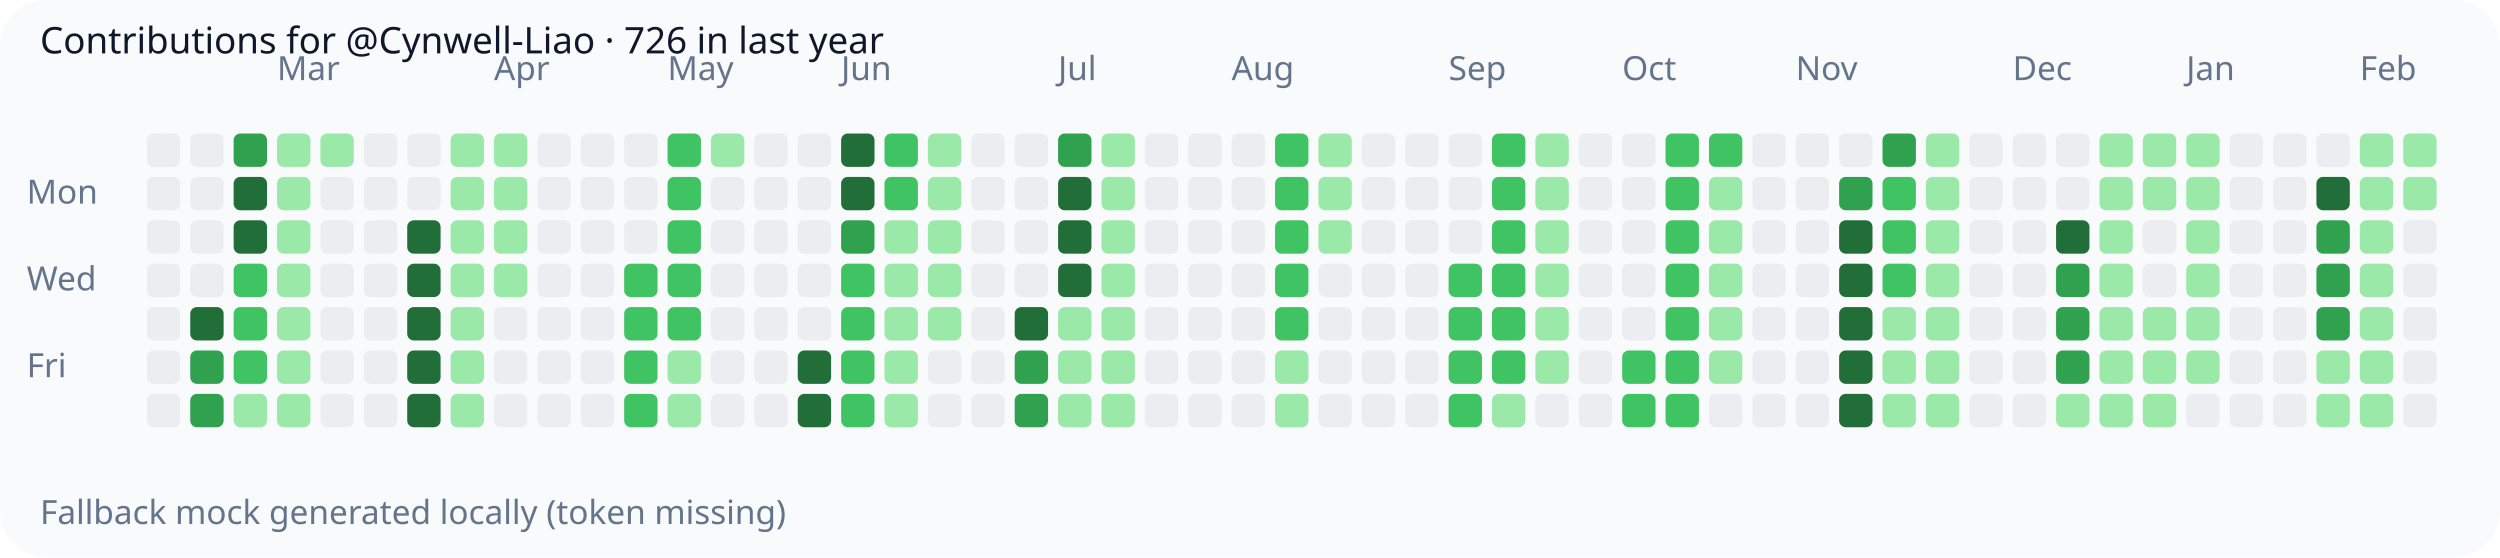
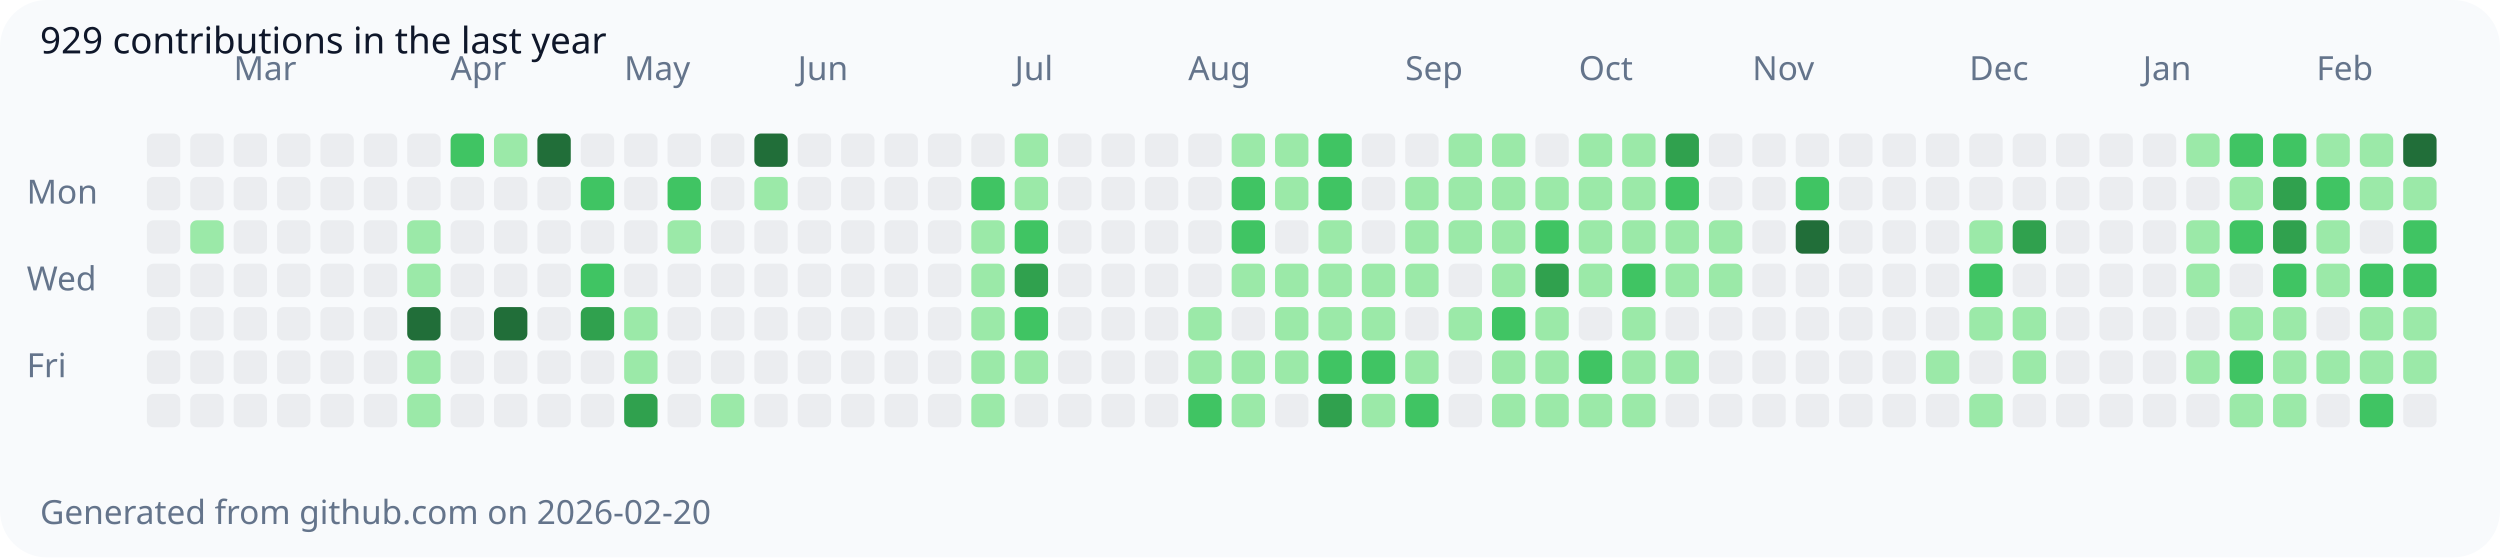
<svg xmlns="http://www.w3.org/2000/svg" viewBox="0 0 749 167" role="img" aria-label="GitHub contributions for Cynwell-Liao">
  <rect width="749" height="167" rx="14" fill="#f8fafc" />
-   <text x="12" y="16" fill="#0f172a" font-size="11" font-family="JetBrains Mono Variable, ui-monospace">Contributions for @Cynwell-Liao · 726 in last year</text>
-   <text x="12" y="157" fill="#64748b" font-size="10" font-family="JetBrains Mono Variable, ui-monospace">Fallback mock generated locally (token missing)</text>
+   <text x="12" y="16" fill="#0f172a" font-size="11" font-family="JetBrains Mono Variable, ui-monospace">929 contributions in the last year</text>
+   <text x="12" y="157" fill="#64748b" font-size="10" font-family="JetBrains Mono Variable, ui-monospace">Generated from github.com on 2026-02-20</text>
  <g fill="#64748b" font-size="10" font-family="JetBrains Mono Variable, ui-monospace">
-     <text x="83" y="24">Mar</text>
-     <text x="148" y="24">Apr</text>
-     <text x="200" y="24">May</text>
-     <text x="252" y="24">Jun</text>
-     <text x="317" y="24">Jul</text>
-     <text x="369" y="24">Aug</text>
-     <text x="434" y="24">Sep</text>
-     <text x="486" y="24">Oct</text>
-     <text x="538" y="24">Nov</text>
-     <text x="603" y="24">Dec</text>
-     <text x="655" y="24">Jan</text>
-     <text x="707" y="24">Feb</text>
+     <text x="70" y="24">Mar</text>
+     <text x="135" y="24">Apr</text>
+     <text x="187" y="24">May</text>
+     <text x="239" y="24">Jun</text>
+     <text x="304" y="24">Jul</text>
+     <text x="356" y="24">Aug</text>
+     <text x="421" y="24">Sep</text>
+     <text x="473" y="24">Oct</text>
+     <text x="525" y="24">Nov</text>
+     <text x="590" y="24">Dec</text>
+     <text x="642" y="24">Jan</text>
+     <text x="694" y="24">Feb</text>
    <text x="8" y="61">Mon</text>
    <text x="8" y="87">Wed</text>
    <text x="8" y="113">Fri</text>
  </g>
  <g>
    <rect x="44" y="40" width="10" height="10" rx="2" fill="#ebedf0" />
    <rect x="44" y="53" width="10" height="10" rx="2" fill="#ebedf0" />
    <rect x="44" y="66" width="10" height="10" rx="2" fill="#ebedf0" />
    <rect x="44" y="79" width="10" height="10" rx="2" fill="#ebedf0" />
    <rect x="44" y="92" width="10" height="10" rx="2" fill="#ebedf0" />
    <rect x="44" y="105" width="10" height="10" rx="2" fill="#ebedf0" />
    <rect x="44" y="118" width="10" height="10" rx="2" fill="#ebedf0" />
    <rect x="57" y="40" width="10" height="10" rx="2" fill="#ebedf0" />
    <rect x="57" y="53" width="10" height="10" rx="2" fill="#ebedf0" />
-     <rect x="57" y="66" width="10" height="10" rx="2" fill="#ebedf0" />
+     <rect x="57" y="66" width="10" height="10" rx="2" fill="#9be9a8" />
    <rect x="57" y="79" width="10" height="10" rx="2" fill="#ebedf0" />
-     <rect x="57" y="92" width="10" height="10" rx="2" fill="#216e39" />
-     <rect x="57" y="105" width="10" height="10" rx="2" fill="#30a14e" />
-     <rect x="57" y="118" width="10" height="10" rx="2" fill="#30a14e" />
-     <rect x="70" y="40" width="10" height="10" rx="2" fill="#30a14e" />
-     <rect x="70" y="53" width="10" height="10" rx="2" fill="#216e39" />
-     <rect x="70" y="66" width="10" height="10" rx="2" fill="#216e39" />
-     <rect x="70" y="79" width="10" height="10" rx="2" fill="#40c463" />
-     <rect x="70" y="92" width="10" height="10" rx="2" fill="#40c463" />
-     <rect x="70" y="105" width="10" height="10" rx="2" fill="#40c463" />
-     <rect x="70" y="118" width="10" height="10" rx="2" fill="#9be9a8" />
-     <rect x="83" y="40" width="10" height="10" rx="2" fill="#9be9a8" />
-     <rect x="83" y="53" width="10" height="10" rx="2" fill="#9be9a8" />
-     <rect x="83" y="66" width="10" height="10" rx="2" fill="#9be9a8" />
-     <rect x="83" y="79" width="10" height="10" rx="2" fill="#9be9a8" />
-     <rect x="83" y="92" width="10" height="10" rx="2" fill="#9be9a8" />
-     <rect x="83" y="105" width="10" height="10" rx="2" fill="#9be9a8" />
-     <rect x="83" y="118" width="10" height="10" rx="2" fill="#9be9a8" />
-     <rect x="96" y="40" width="10" height="10" rx="2" fill="#9be9a8" />
+     <rect x="57" y="92" width="10" height="10" rx="2" fill="#ebedf0" />
+     <rect x="57" y="105" width="10" height="10" rx="2" fill="#ebedf0" />
+     <rect x="57" y="118" width="10" height="10" rx="2" fill="#ebedf0" />
+     <rect x="70" y="40" width="10" height="10" rx="2" fill="#ebedf0" />
+     <rect x="70" y="53" width="10" height="10" rx="2" fill="#ebedf0" />
+     <rect x="70" y="66" width="10" height="10" rx="2" fill="#ebedf0" />
+     <rect x="70" y="79" width="10" height="10" rx="2" fill="#ebedf0" />
+     <rect x="70" y="92" width="10" height="10" rx="2" fill="#ebedf0" />
+     <rect x="70" y="105" width="10" height="10" rx="2" fill="#ebedf0" />
+     <rect x="70" y="118" width="10" height="10" rx="2" fill="#ebedf0" />
+     <rect x="83" y="40" width="10" height="10" rx="2" fill="#ebedf0" />
+     <rect x="83" y="53" width="10" height="10" rx="2" fill="#ebedf0" />
+     <rect x="83" y="66" width="10" height="10" rx="2" fill="#ebedf0" />
+     <rect x="83" y="79" width="10" height="10" rx="2" fill="#ebedf0" />
+     <rect x="83" y="92" width="10" height="10" rx="2" fill="#ebedf0" />
+     <rect x="83" y="105" width="10" height="10" rx="2" fill="#ebedf0" />
+     <rect x="83" y="118" width="10" height="10" rx="2" fill="#ebedf0" />
+     <rect x="96" y="40" width="10" height="10" rx="2" fill="#ebedf0" />
    <rect x="96" y="53" width="10" height="10" rx="2" fill="#ebedf0" />
    <rect x="96" y="66" width="10" height="10" rx="2" fill="#ebedf0" />
    <rect x="96" y="79" width="10" height="10" rx="2" fill="#ebedf0" />
    <rect x="96" y="92" width="10" height="10" rx="2" fill="#ebedf0" />
    <rect x="96" y="105" width="10" height="10" rx="2" fill="#ebedf0" />
    <rect x="96" y="118" width="10" height="10" rx="2" fill="#ebedf0" />
    <rect x="109" y="40" width="10" height="10" rx="2" fill="#ebedf0" />
    <rect x="109" y="53" width="10" height="10" rx="2" fill="#ebedf0" />
    <rect x="109" y="66" width="10" height="10" rx="2" fill="#ebedf0" />
    <rect x="109" y="79" width="10" height="10" rx="2" fill="#ebedf0" />
    <rect x="109" y="92" width="10" height="10" rx="2" fill="#ebedf0" />
    <rect x="109" y="105" width="10" height="10" rx="2" fill="#ebedf0" />
    <rect x="109" y="118" width="10" height="10" rx="2" fill="#ebedf0" />
    <rect x="122" y="40" width="10" height="10" rx="2" fill="#ebedf0" />
    <rect x="122" y="53" width="10" height="10" rx="2" fill="#ebedf0" />
-     <rect x="122" y="66" width="10" height="10" rx="2" fill="#216e39" />
-     <rect x="122" y="79" width="10" height="10" rx="2" fill="#216e39" />
+     <rect x="122" y="66" width="10" height="10" rx="2" fill="#9be9a8" />
+     <rect x="122" y="79" width="10" height="10" rx="2" fill="#9be9a8" />
    <rect x="122" y="92" width="10" height="10" rx="2" fill="#216e39" />
-     <rect x="122" y="105" width="10" height="10" rx="2" fill="#216e39" />
-     <rect x="122" y="118" width="10" height="10" rx="2" fill="#216e39" />
-     <rect x="135" y="40" width="10" height="10" rx="2" fill="#9be9a8" />
-     <rect x="135" y="53" width="10" height="10" rx="2" fill="#9be9a8" />
-     <rect x="135" y="66" width="10" height="10" rx="2" fill="#9be9a8" />
-     <rect x="135" y="79" width="10" height="10" rx="2" fill="#9be9a8" />
-     <rect x="135" y="92" width="10" height="10" rx="2" fill="#9be9a8" />
-     <rect x="135" y="105" width="10" height="10" rx="2" fill="#9be9a8" />
-     <rect x="135" y="118" width="10" height="10" rx="2" fill="#9be9a8" />
+     <rect x="122" y="105" width="10" height="10" rx="2" fill="#9be9a8" />
+     <rect x="122" y="118" width="10" height="10" rx="2" fill="#9be9a8" />
+     <rect x="135" y="40" width="10" height="10" rx="2" fill="#40c463" />
+     <rect x="135" y="53" width="10" height="10" rx="2" fill="#ebedf0" />
+     <rect x="135" y="66" width="10" height="10" rx="2" fill="#ebedf0" />
+     <rect x="135" y="79" width="10" height="10" rx="2" fill="#ebedf0" />
+     <rect x="135" y="92" width="10" height="10" rx="2" fill="#ebedf0" />
+     <rect x="135" y="105" width="10" height="10" rx="2" fill="#ebedf0" />
+     <rect x="135" y="118" width="10" height="10" rx="2" fill="#ebedf0" />
    <rect x="148" y="40" width="10" height="10" rx="2" fill="#9be9a8" />
-     <rect x="148" y="53" width="10" height="10" rx="2" fill="#9be9a8" />
-     <rect x="148" y="66" width="10" height="10" rx="2" fill="#9be9a8" />
-     <rect x="148" y="79" width="10" height="10" rx="2" fill="#9be9a8" />
-     <rect x="148" y="92" width="10" height="10" rx="2" fill="#ebedf0" />
+     <rect x="148" y="53" width="10" height="10" rx="2" fill="#ebedf0" />
+     <rect x="148" y="66" width="10" height="10" rx="2" fill="#ebedf0" />
+     <rect x="148" y="79" width="10" height="10" rx="2" fill="#ebedf0" />
+     <rect x="148" y="92" width="10" height="10" rx="2" fill="#216e39" />
    <rect x="148" y="105" width="10" height="10" rx="2" fill="#ebedf0" />
    <rect x="148" y="118" width="10" height="10" rx="2" fill="#ebedf0" />
-     <rect x="161" y="40" width="10" height="10" rx="2" fill="#ebedf0" />
+     <rect x="161" y="40" width="10" height="10" rx="2" fill="#216e39" />
    <rect x="161" y="53" width="10" height="10" rx="2" fill="#ebedf0" />
    <rect x="161" y="66" width="10" height="10" rx="2" fill="#ebedf0" />
    <rect x="161" y="79" width="10" height="10" rx="2" fill="#ebedf0" />
    <rect x="161" y="92" width="10" height="10" rx="2" fill="#ebedf0" />
    <rect x="161" y="105" width="10" height="10" rx="2" fill="#ebedf0" />
    <rect x="161" y="118" width="10" height="10" rx="2" fill="#ebedf0" />
    <rect x="174" y="40" width="10" height="10" rx="2" fill="#ebedf0" />
-     <rect x="174" y="53" width="10" height="10" rx="2" fill="#ebedf0" />
+     <rect x="174" y="53" width="10" height="10" rx="2" fill="#40c463" />
    <rect x="174" y="66" width="10" height="10" rx="2" fill="#ebedf0" />
-     <rect x="174" y="79" width="10" height="10" rx="2" fill="#ebedf0" />
-     <rect x="174" y="92" width="10" height="10" rx="2" fill="#ebedf0" />
+     <rect x="174" y="79" width="10" height="10" rx="2" fill="#40c463" />
+     <rect x="174" y="92" width="10" height="10" rx="2" fill="#30a14e" />
    <rect x="174" y="105" width="10" height="10" rx="2" fill="#ebedf0" />
    <rect x="174" y="118" width="10" height="10" rx="2" fill="#ebedf0" />
    <rect x="187" y="40" width="10" height="10" rx="2" fill="#ebedf0" />
    <rect x="187" y="53" width="10" height="10" rx="2" fill="#ebedf0" />
    <rect x="187" y="66" width="10" height="10" rx="2" fill="#ebedf0" />
-     <rect x="187" y="79" width="10" height="10" rx="2" fill="#40c463" />
-     <rect x="187" y="92" width="10" height="10" rx="2" fill="#40c463" />
-     <rect x="187" y="105" width="10" height="10" rx="2" fill="#40c463" />
-     <rect x="187" y="118" width="10" height="10" rx="2" fill="#40c463" />
-     <rect x="200" y="40" width="10" height="10" rx="2" fill="#40c463" />
+     <rect x="187" y="79" width="10" height="10" rx="2" fill="#ebedf0" />
+     <rect x="187" y="92" width="10" height="10" rx="2" fill="#9be9a8" />
+     <rect x="187" y="105" width="10" height="10" rx="2" fill="#9be9a8" />
+     <rect x="187" y="118" width="10" height="10" rx="2" fill="#30a14e" />
+     <rect x="200" y="40" width="10" height="10" rx="2" fill="#ebedf0" />
    <rect x="200" y="53" width="10" height="10" rx="2" fill="#40c463" />
-     <rect x="200" y="66" width="10" height="10" rx="2" fill="#40c463" />
-     <rect x="200" y="79" width="10" height="10" rx="2" fill="#40c463" />
-     <rect x="200" y="92" width="10" height="10" rx="2" fill="#40c463" />
-     <rect x="200" y="105" width="10" height="10" rx="2" fill="#9be9a8" />
-     <rect x="200" y="118" width="10" height="10" rx="2" fill="#9be9a8" />
-     <rect x="213" y="40" width="10" height="10" rx="2" fill="#9be9a8" />
+     <rect x="200" y="66" width="10" height="10" rx="2" fill="#9be9a8" />
+     <rect x="200" y="79" width="10" height="10" rx="2" fill="#ebedf0" />
+     <rect x="200" y="92" width="10" height="10" rx="2" fill="#ebedf0" />
+     <rect x="200" y="105" width="10" height="10" rx="2" fill="#ebedf0" />
+     <rect x="200" y="118" width="10" height="10" rx="2" fill="#ebedf0" />
+     <rect x="213" y="40" width="10" height="10" rx="2" fill="#ebedf0" />
    <rect x="213" y="53" width="10" height="10" rx="2" fill="#ebedf0" />
    <rect x="213" y="66" width="10" height="10" rx="2" fill="#ebedf0" />
    <rect x="213" y="79" width="10" height="10" rx="2" fill="#ebedf0" />
    <rect x="213" y="92" width="10" height="10" rx="2" fill="#ebedf0" />
    <rect x="213" y="105" width="10" height="10" rx="2" fill="#ebedf0" />
-     <rect x="213" y="118" width="10" height="10" rx="2" fill="#ebedf0" />
-     <rect x="226" y="40" width="10" height="10" rx="2" fill="#ebedf0" />
-     <rect x="226" y="53" width="10" height="10" rx="2" fill="#ebedf0" />
+     <rect x="213" y="118" width="10" height="10" rx="2" fill="#9be9a8" />
+     <rect x="226" y="40" width="10" height="10" rx="2" fill="#216e39" />
+     <rect x="226" y="53" width="10" height="10" rx="2" fill="#9be9a8" />
    <rect x="226" y="66" width="10" height="10" rx="2" fill="#ebedf0" />
    <rect x="226" y="79" width="10" height="10" rx="2" fill="#ebedf0" />
    <rect x="226" y="92" width="10" height="10" rx="2" fill="#ebedf0" />
    <rect x="226" y="105" width="10" height="10" rx="2" fill="#ebedf0" />
    <rect x="226" y="118" width="10" height="10" rx="2" fill="#ebedf0" />
    <rect x="239" y="40" width="10" height="10" rx="2" fill="#ebedf0" />
    <rect x="239" y="53" width="10" height="10" rx="2" fill="#ebedf0" />
    <rect x="239" y="66" width="10" height="10" rx="2" fill="#ebedf0" />
    <rect x="239" y="79" width="10" height="10" rx="2" fill="#ebedf0" />
    <rect x="239" y="92" width="10" height="10" rx="2" fill="#ebedf0" />
-     <rect x="239" y="105" width="10" height="10" rx="2" fill="#216e39" />
-     <rect x="239" y="118" width="10" height="10" rx="2" fill="#216e39" />
-     <rect x="252" y="40" width="10" height="10" rx="2" fill="#216e39" />
-     <rect x="252" y="53" width="10" height="10" rx="2" fill="#216e39" />
-     <rect x="252" y="66" width="10" height="10" rx="2" fill="#30a14e" />
-     <rect x="252" y="79" width="10" height="10" rx="2" fill="#40c463" />
-     <rect x="252" y="92" width="10" height="10" rx="2" fill="#40c463" />
-     <rect x="252" y="105" width="10" height="10" rx="2" fill="#40c463" />
-     <rect x="252" y="118" width="10" height="10" rx="2" fill="#40c463" />
-     <rect x="265" y="40" width="10" height="10" rx="2" fill="#40c463" />
-     <rect x="265" y="53" width="10" height="10" rx="2" fill="#40c463" />
-     <rect x="265" y="66" width="10" height="10" rx="2" fill="#9be9a8" />
-     <rect x="265" y="79" width="10" height="10" rx="2" fill="#9be9a8" />
-     <rect x="265" y="92" width="10" height="10" rx="2" fill="#9be9a8" />
-     <rect x="265" y="105" width="10" height="10" rx="2" fill="#9be9a8" />
-     <rect x="265" y="118" width="10" height="10" rx="2" fill="#9be9a8" />
-     <rect x="278" y="40" width="10" height="10" rx="2" fill="#9be9a8" />
-     <rect x="278" y="53" width="10" height="10" rx="2" fill="#9be9a8" />
-     <rect x="278" y="66" width="10" height="10" rx="2" fill="#9be9a8" />
-     <rect x="278" y="79" width="10" height="10" rx="2" fill="#9be9a8" />
-     <rect x="278" y="92" width="10" height="10" rx="2" fill="#9be9a8" />
+     <rect x="239" y="105" width="10" height="10" rx="2" fill="#ebedf0" />
+     <rect x="239" y="118" width="10" height="10" rx="2" fill="#ebedf0" />
+     <rect x="252" y="40" width="10" height="10" rx="2" fill="#ebedf0" />
+     <rect x="252" y="53" width="10" height="10" rx="2" fill="#ebedf0" />
+     <rect x="252" y="66" width="10" height="10" rx="2" fill="#ebedf0" />
+     <rect x="252" y="79" width="10" height="10" rx="2" fill="#ebedf0" />
+     <rect x="252" y="92" width="10" height="10" rx="2" fill="#ebedf0" />
+     <rect x="252" y="105" width="10" height="10" rx="2" fill="#ebedf0" />
+     <rect x="252" y="118" width="10" height="10" rx="2" fill="#ebedf0" />
+     <rect x="265" y="40" width="10" height="10" rx="2" fill="#ebedf0" />
+     <rect x="265" y="53" width="10" height="10" rx="2" fill="#ebedf0" />
+     <rect x="265" y="66" width="10" height="10" rx="2" fill="#ebedf0" />
+     <rect x="265" y="79" width="10" height="10" rx="2" fill="#ebedf0" />
+     <rect x="265" y="92" width="10" height="10" rx="2" fill="#ebedf0" />
+     <rect x="265" y="105" width="10" height="10" rx="2" fill="#ebedf0" />
+     <rect x="265" y="118" width="10" height="10" rx="2" fill="#ebedf0" />
+     <rect x="278" y="40" width="10" height="10" rx="2" fill="#ebedf0" />
+     <rect x="278" y="53" width="10" height="10" rx="2" fill="#ebedf0" />
+     <rect x="278" y="66" width="10" height="10" rx="2" fill="#ebedf0" />
+     <rect x="278" y="79" width="10" height="10" rx="2" fill="#ebedf0" />
+     <rect x="278" y="92" width="10" height="10" rx="2" fill="#ebedf0" />
    <rect x="278" y="105" width="10" height="10" rx="2" fill="#ebedf0" />
    <rect x="278" y="118" width="10" height="10" rx="2" fill="#ebedf0" />
    <rect x="291" y="40" width="10" height="10" rx="2" fill="#ebedf0" />
-     <rect x="291" y="53" width="10" height="10" rx="2" fill="#ebedf0" />
-     <rect x="291" y="66" width="10" height="10" rx="2" fill="#ebedf0" />
-     <rect x="291" y="79" width="10" height="10" rx="2" fill="#ebedf0" />
-     <rect x="291" y="92" width="10" height="10" rx="2" fill="#ebedf0" />
-     <rect x="291" y="105" width="10" height="10" rx="2" fill="#ebedf0" />
-     <rect x="291" y="118" width="10" height="10" rx="2" fill="#ebedf0" />
-     <rect x="304" y="40" width="10" height="10" rx="2" fill="#ebedf0" />
-     <rect x="304" y="53" width="10" height="10" rx="2" fill="#ebedf0" />
-     <rect x="304" y="66" width="10" height="10" rx="2" fill="#ebedf0" />
-     <rect x="304" y="79" width="10" height="10" rx="2" fill="#ebedf0" />
-     <rect x="304" y="92" width="10" height="10" rx="2" fill="#216e39" />
-     <rect x="304" y="105" width="10" height="10" rx="2" fill="#30a14e" />
-     <rect x="304" y="118" width="10" height="10" rx="2" fill="#30a14e" />
-     <rect x="317" y="40" width="10" height="10" rx="2" fill="#30a14e" />
-     <rect x="317" y="53" width="10" height="10" rx="2" fill="#216e39" />
-     <rect x="317" y="66" width="10" height="10" rx="2" fill="#216e39" />
-     <rect x="317" y="79" width="10" height="10" rx="2" fill="#216e39" />
-     <rect x="317" y="92" width="10" height="10" rx="2" fill="#9be9a8" />
-     <rect x="317" y="105" width="10" height="10" rx="2" fill="#9be9a8" />
-     <rect x="317" y="118" width="10" height="10" rx="2" fill="#9be9a8" />
-     <rect x="330" y="40" width="10" height="10" rx="2" fill="#9be9a8" />
-     <rect x="330" y="53" width="10" height="10" rx="2" fill="#9be9a8" />
-     <rect x="330" y="66" width="10" height="10" rx="2" fill="#9be9a8" />
-     <rect x="330" y="79" width="10" height="10" rx="2" fill="#9be9a8" />
-     <rect x="330" y="92" width="10" height="10" rx="2" fill="#9be9a8" />
-     <rect x="330" y="105" width="10" height="10" rx="2" fill="#9be9a8" />
-     <rect x="330" y="118" width="10" height="10" rx="2" fill="#9be9a8" />
+     <rect x="291" y="53" width="10" height="10" rx="2" fill="#40c463" />
+     <rect x="291" y="66" width="10" height="10" rx="2" fill="#9be9a8" />
+     <rect x="291" y="79" width="10" height="10" rx="2" fill="#9be9a8" />
+     <rect x="291" y="92" width="10" height="10" rx="2" fill="#9be9a8" />
+     <rect x="291" y="105" width="10" height="10" rx="2" fill="#9be9a8" />
+     <rect x="291" y="118" width="10" height="10" rx="2" fill="#9be9a8" />
+     <rect x="304" y="40" width="10" height="10" rx="2" fill="#9be9a8" />
+     <rect x="304" y="53" width="10" height="10" rx="2" fill="#9be9a8" />
+     <rect x="304" y="66" width="10" height="10" rx="2" fill="#40c463" />
+     <rect x="304" y="79" width="10" height="10" rx="2" fill="#30a14e" />
+     <rect x="304" y="92" width="10" height="10" rx="2" fill="#40c463" />
+     <rect x="304" y="105" width="10" height="10" rx="2" fill="#9be9a8" />
+     <rect x="304" y="118" width="10" height="10" rx="2" fill="#ebedf0" />
+     <rect x="317" y="40" width="10" height="10" rx="2" fill="#ebedf0" />
+     <rect x="317" y="53" width="10" height="10" rx="2" fill="#ebedf0" />
+     <rect x="317" y="66" width="10" height="10" rx="2" fill="#ebedf0" />
+     <rect x="317" y="79" width="10" height="10" rx="2" fill="#ebedf0" />
+     <rect x="317" y="92" width="10" height="10" rx="2" fill="#ebedf0" />
+     <rect x="317" y="105" width="10" height="10" rx="2" fill="#ebedf0" />
+     <rect x="317" y="118" width="10" height="10" rx="2" fill="#ebedf0" />
+     <rect x="330" y="40" width="10" height="10" rx="2" fill="#ebedf0" />
+     <rect x="330" y="53" width="10" height="10" rx="2" fill="#ebedf0" />
+     <rect x="330" y="66" width="10" height="10" rx="2" fill="#ebedf0" />
+     <rect x="330" y="79" width="10" height="10" rx="2" fill="#ebedf0" />
+     <rect x="330" y="92" width="10" height="10" rx="2" fill="#ebedf0" />
+     <rect x="330" y="105" width="10" height="10" rx="2" fill="#ebedf0" />
+     <rect x="330" y="118" width="10" height="10" rx="2" fill="#ebedf0" />
    <rect x="343" y="40" width="10" height="10" rx="2" fill="#ebedf0" />
    <rect x="343" y="53" width="10" height="10" rx="2" fill="#ebedf0" />
    <rect x="343" y="66" width="10" height="10" rx="2" fill="#ebedf0" />
    <rect x="343" y="79" width="10" height="10" rx="2" fill="#ebedf0" />
    <rect x="343" y="92" width="10" height="10" rx="2" fill="#ebedf0" />
    <rect x="343" y="105" width="10" height="10" rx="2" fill="#ebedf0" />
    <rect x="343" y="118" width="10" height="10" rx="2" fill="#ebedf0" />
    <rect x="356" y="40" width="10" height="10" rx="2" fill="#ebedf0" />
    <rect x="356" y="53" width="10" height="10" rx="2" fill="#ebedf0" />
    <rect x="356" y="66" width="10" height="10" rx="2" fill="#ebedf0" />
    <rect x="356" y="79" width="10" height="10" rx="2" fill="#ebedf0" />
-     <rect x="356" y="92" width="10" height="10" rx="2" fill="#ebedf0" />
-     <rect x="356" y="105" width="10" height="10" rx="2" fill="#ebedf0" />
-     <rect x="356" y="118" width="10" height="10" rx="2" fill="#ebedf0" />
-     <rect x="369" y="40" width="10" height="10" rx="2" fill="#ebedf0" />
-     <rect x="369" y="53" width="10" height="10" rx="2" fill="#ebedf0" />
-     <rect x="369" y="66" width="10" height="10" rx="2" fill="#ebedf0" />
-     <rect x="369" y="79" width="10" height="10" rx="2" fill="#ebedf0" />
+     <rect x="356" y="92" width="10" height="10" rx="2" fill="#9be9a8" />
+     <rect x="356" y="105" width="10" height="10" rx="2" fill="#9be9a8" />
+     <rect x="356" y="118" width="10" height="10" rx="2" fill="#40c463" />
+     <rect x="369" y="40" width="10" height="10" rx="2" fill="#9be9a8" />
+     <rect x="369" y="53" width="10" height="10" rx="2" fill="#40c463" />
+     <rect x="369" y="66" width="10" height="10" rx="2" fill="#40c463" />
+     <rect x="369" y="79" width="10" height="10" rx="2" fill="#9be9a8" />
    <rect x="369" y="92" width="10" height="10" rx="2" fill="#ebedf0" />
-     <rect x="369" y="105" width="10" height="10" rx="2" fill="#ebedf0" />
-     <rect x="369" y="118" width="10" height="10" rx="2" fill="#ebedf0" />
-     <rect x="382" y="40" width="10" height="10" rx="2" fill="#40c463" />
-     <rect x="382" y="53" width="10" height="10" rx="2" fill="#40c463" />
-     <rect x="382" y="66" width="10" height="10" rx="2" fill="#40c463" />
-     <rect x="382" y="79" width="10" height="10" rx="2" fill="#40c463" />
-     <rect x="382" y="92" width="10" height="10" rx="2" fill="#40c463" />
+     <rect x="369" y="105" width="10" height="10" rx="2" fill="#9be9a8" />
+     <rect x="369" y="118" width="10" height="10" rx="2" fill="#9be9a8" />
+     <rect x="382" y="40" width="10" height="10" rx="2" fill="#9be9a8" />
+     <rect x="382" y="53" width="10" height="10" rx="2" fill="#9be9a8" />
+     <rect x="382" y="66" width="10" height="10" rx="2" fill="#ebedf0" />
+     <rect x="382" y="79" width="10" height="10" rx="2" fill="#9be9a8" />
+     <rect x="382" y="92" width="10" height="10" rx="2" fill="#9be9a8" />
    <rect x="382" y="105" width="10" height="10" rx="2" fill="#9be9a8" />
-     <rect x="382" y="118" width="10" height="10" rx="2" fill="#9be9a8" />
-     <rect x="395" y="40" width="10" height="10" rx="2" fill="#9be9a8" />
-     <rect x="395" y="53" width="10" height="10" rx="2" fill="#9be9a8" />
+     <rect x="382" y="118" width="10" height="10" rx="2" fill="#ebedf0" />
+     <rect x="395" y="40" width="10" height="10" rx="2" fill="#40c463" />
+     <rect x="395" y="53" width="10" height="10" rx="2" fill="#40c463" />
    <rect x="395" y="66" width="10" height="10" rx="2" fill="#9be9a8" />
-     <rect x="395" y="79" width="10" height="10" rx="2" fill="#ebedf0" />
-     <rect x="395" y="92" width="10" height="10" rx="2" fill="#ebedf0" />
-     <rect x="395" y="105" width="10" height="10" rx="2" fill="#ebedf0" />
-     <rect x="395" y="118" width="10" height="10" rx="2" fill="#ebedf0" />
+     <rect x="395" y="79" width="10" height="10" rx="2" fill="#9be9a8" />
+     <rect x="395" y="92" width="10" height="10" rx="2" fill="#9be9a8" />
+     <rect x="395" y="105" width="10" height="10" rx="2" fill="#40c463" />
+     <rect x="395" y="118" width="10" height="10" rx="2" fill="#30a14e" />
    <rect x="408" y="40" width="10" height="10" rx="2" fill="#ebedf0" />
    <rect x="408" y="53" width="10" height="10" rx="2" fill="#ebedf0" />
    <rect x="408" y="66" width="10" height="10" rx="2" fill="#ebedf0" />
-     <rect x="408" y="79" width="10" height="10" rx="2" fill="#ebedf0" />
-     <rect x="408" y="92" width="10" height="10" rx="2" fill="#ebedf0" />
-     <rect x="408" y="105" width="10" height="10" rx="2" fill="#ebedf0" />
-     <rect x="408" y="118" width="10" height="10" rx="2" fill="#ebedf0" />
+     <rect x="408" y="79" width="10" height="10" rx="2" fill="#9be9a8" />
+     <rect x="408" y="92" width="10" height="10" rx="2" fill="#9be9a8" />
+     <rect x="408" y="105" width="10" height="10" rx="2" fill="#40c463" />
+     <rect x="408" y="118" width="10" height="10" rx="2" fill="#9be9a8" />
    <rect x="421" y="40" width="10" height="10" rx="2" fill="#ebedf0" />
-     <rect x="421" y="53" width="10" height="10" rx="2" fill="#ebedf0" />
-     <rect x="421" y="66" width="10" height="10" rx="2" fill="#ebedf0" />
-     <rect x="421" y="79" width="10" height="10" rx="2" fill="#ebedf0" />
+     <rect x="421" y="53" width="10" height="10" rx="2" fill="#9be9a8" />
+     <rect x="421" y="66" width="10" height="10" rx="2" fill="#9be9a8" />
+     <rect x="421" y="79" width="10" height="10" rx="2" fill="#9be9a8" />
    <rect x="421" y="92" width="10" height="10" rx="2" fill="#ebedf0" />
-     <rect x="421" y="105" width="10" height="10" rx="2" fill="#ebedf0" />
-     <rect x="421" y="118" width="10" height="10" rx="2" fill="#ebedf0" />
-     <rect x="434" y="40" width="10" height="10" rx="2" fill="#ebedf0" />
-     <rect x="434" y="53" width="10" height="10" rx="2" fill="#ebedf0" />
-     <rect x="434" y="66" width="10" height="10" rx="2" fill="#ebedf0" />
-     <rect x="434" y="79" width="10" height="10" rx="2" fill="#40c463" />
-     <rect x="434" y="92" width="10" height="10" rx="2" fill="#40c463" />
-     <rect x="434" y="105" width="10" height="10" rx="2" fill="#40c463" />
-     <rect x="434" y="118" width="10" height="10" rx="2" fill="#40c463" />
-     <rect x="447" y="40" width="10" height="10" rx="2" fill="#40c463" />
-     <rect x="447" y="53" width="10" height="10" rx="2" fill="#40c463" />
-     <rect x="447" y="66" width="10" height="10" rx="2" fill="#40c463" />
-     <rect x="447" y="79" width="10" height="10" rx="2" fill="#40c463" />
+     <rect x="421" y="105" width="10" height="10" rx="2" fill="#9be9a8" />
+     <rect x="421" y="118" width="10" height="10" rx="2" fill="#40c463" />
+     <rect x="434" y="40" width="10" height="10" rx="2" fill="#9be9a8" />
+     <rect x="434" y="53" width="10" height="10" rx="2" fill="#9be9a8" />
+     <rect x="434" y="66" width="10" height="10" rx="2" fill="#9be9a8" />
+     <rect x="434" y="79" width="10" height="10" rx="2" fill="#ebedf0" />
+     <rect x="434" y="92" width="10" height="10" rx="2" fill="#9be9a8" />
+     <rect x="434" y="105" width="10" height="10" rx="2" fill="#ebedf0" />
+     <rect x="434" y="118" width="10" height="10" rx="2" fill="#ebedf0" />
+     <rect x="447" y="40" width="10" height="10" rx="2" fill="#9be9a8" />
+     <rect x="447" y="53" width="10" height="10" rx="2" fill="#9be9a8" />
+     <rect x="447" y="66" width="10" height="10" rx="2" fill="#9be9a8" />
+     <rect x="447" y="79" width="10" height="10" rx="2" fill="#9be9a8" />
    <rect x="447" y="92" width="10" height="10" rx="2" fill="#40c463" />
-     <rect x="447" y="105" width="10" height="10" rx="2" fill="#40c463" />
+     <rect x="447" y="105" width="10" height="10" rx="2" fill="#9be9a8" />
    <rect x="447" y="118" width="10" height="10" rx="2" fill="#9be9a8" />
-     <rect x="460" y="40" width="10" height="10" rx="2" fill="#9be9a8" />
+     <rect x="460" y="40" width="10" height="10" rx="2" fill="#ebedf0" />
    <rect x="460" y="53" width="10" height="10" rx="2" fill="#9be9a8" />
-     <rect x="460" y="66" width="10" height="10" rx="2" fill="#9be9a8" />
-     <rect x="460" y="79" width="10" height="10" rx="2" fill="#9be9a8" />
+     <rect x="460" y="66" width="10" height="10" rx="2" fill="#40c463" />
+     <rect x="460" y="79" width="10" height="10" rx="2" fill="#30a14e" />
    <rect x="460" y="92" width="10" height="10" rx="2" fill="#9be9a8" />
    <rect x="460" y="105" width="10" height="10" rx="2" fill="#9be9a8" />
-     <rect x="460" y="118" width="10" height="10" rx="2" fill="#ebedf0" />
-     <rect x="473" y="40" width="10" height="10" rx="2" fill="#ebedf0" />
-     <rect x="473" y="53" width="10" height="10" rx="2" fill="#ebedf0" />
-     <rect x="473" y="66" width="10" height="10" rx="2" fill="#ebedf0" />
-     <rect x="473" y="79" width="10" height="10" rx="2" fill="#ebedf0" />
+     <rect x="460" y="118" width="10" height="10" rx="2" fill="#9be9a8" />
+     <rect x="473" y="40" width="10" height="10" rx="2" fill="#9be9a8" />
+     <rect x="473" y="53" width="10" height="10" rx="2" fill="#9be9a8" />
+     <rect x="473" y="66" width="10" height="10" rx="2" fill="#9be9a8" />
+     <rect x="473" y="79" width="10" height="10" rx="2" fill="#9be9a8" />
    <rect x="473" y="92" width="10" height="10" rx="2" fill="#ebedf0" />
-     <rect x="473" y="105" width="10" height="10" rx="2" fill="#ebedf0" />
-     <rect x="473" y="118" width="10" height="10" rx="2" fill="#ebedf0" />
-     <rect x="486" y="40" width="10" height="10" rx="2" fill="#ebedf0" />
-     <rect x="486" y="53" width="10" height="10" rx="2" fill="#ebedf0" />
-     <rect x="486" y="66" width="10" height="10" rx="2" fill="#ebedf0" />
-     <rect x="486" y="79" width="10" height="10" rx="2" fill="#ebedf0" />
-     <rect x="486" y="92" width="10" height="10" rx="2" fill="#ebedf0" />
-     <rect x="486" y="105" width="10" height="10" rx="2" fill="#40c463" />
-     <rect x="486" y="118" width="10" height="10" rx="2" fill="#40c463" />
-     <rect x="499" y="40" width="10" height="10" rx="2" fill="#40c463" />
+     <rect x="473" y="105" width="10" height="10" rx="2" fill="#40c463" />
+     <rect x="473" y="118" width="10" height="10" rx="2" fill="#9be9a8" />
+     <rect x="486" y="40" width="10" height="10" rx="2" fill="#9be9a8" />
+     <rect x="486" y="53" width="10" height="10" rx="2" fill="#9be9a8" />
+     <rect x="486" y="66" width="10" height="10" rx="2" fill="#9be9a8" />
+     <rect x="486" y="79" width="10" height="10" rx="2" fill="#40c463" />
+     <rect x="486" y="92" width="10" height="10" rx="2" fill="#9be9a8" />
+     <rect x="486" y="105" width="10" height="10" rx="2" fill="#9be9a8" />
+     <rect x="486" y="118" width="10" height="10" rx="2" fill="#9be9a8" />
+     <rect x="499" y="40" width="10" height="10" rx="2" fill="#30a14e" />
    <rect x="499" y="53" width="10" height="10" rx="2" fill="#40c463" />
-     <rect x="499" y="66" width="10" height="10" rx="2" fill="#40c463" />
-     <rect x="499" y="79" width="10" height="10" rx="2" fill="#40c463" />
-     <rect x="499" y="92" width="10" height="10" rx="2" fill="#40c463" />
-     <rect x="499" y="105" width="10" height="10" rx="2" fill="#40c463" />
-     <rect x="499" y="118" width="10" height="10" rx="2" fill="#40c463" />
-     <rect x="512" y="40" width="10" height="10" rx="2" fill="#40c463" />
-     <rect x="512" y="53" width="10" height="10" rx="2" fill="#9be9a8" />
+     <rect x="499" y="66" width="10" height="10" rx="2" fill="#9be9a8" />
+     <rect x="499" y="79" width="10" height="10" rx="2" fill="#9be9a8" />
+     <rect x="499" y="92" width="10" height="10" rx="2" fill="#ebedf0" />
+     <rect x="499" y="105" width="10" height="10" rx="2" fill="#9be9a8" />
+     <rect x="499" y="118" width="10" height="10" rx="2" fill="#ebedf0" />
+     <rect x="512" y="40" width="10" height="10" rx="2" fill="#ebedf0" />
+     <rect x="512" y="53" width="10" height="10" rx="2" fill="#ebedf0" />
    <rect x="512" y="66" width="10" height="10" rx="2" fill="#9be9a8" />
    <rect x="512" y="79" width="10" height="10" rx="2" fill="#9be9a8" />
-     <rect x="512" y="92" width="10" height="10" rx="2" fill="#9be9a8" />
-     <rect x="512" y="105" width="10" height="10" rx="2" fill="#9be9a8" />
+     <rect x="512" y="92" width="10" height="10" rx="2" fill="#ebedf0" />
+     <rect x="512" y="105" width="10" height="10" rx="2" fill="#ebedf0" />
    <rect x="512" y="118" width="10" height="10" rx="2" fill="#ebedf0" />
    <rect x="525" y="40" width="10" height="10" rx="2" fill="#ebedf0" />
    <rect x="525" y="53" width="10" height="10" rx="2" fill="#ebedf0" />
    <rect x="525" y="66" width="10" height="10" rx="2" fill="#ebedf0" />
    <rect x="525" y="79" width="10" height="10" rx="2" fill="#ebedf0" />
    <rect x="525" y="92" width="10" height="10" rx="2" fill="#ebedf0" />
    <rect x="525" y="105" width="10" height="10" rx="2" fill="#ebedf0" />
    <rect x="525" y="118" width="10" height="10" rx="2" fill="#ebedf0" />
    <rect x="538" y="40" width="10" height="10" rx="2" fill="#ebedf0" />
-     <rect x="538" y="53" width="10" height="10" rx="2" fill="#ebedf0" />
-     <rect x="538" y="66" width="10" height="10" rx="2" fill="#ebedf0" />
+     <rect x="538" y="53" width="10" height="10" rx="2" fill="#40c463" />
+     <rect x="538" y="66" width="10" height="10" rx="2" fill="#216e39" />
    <rect x="538" y="79" width="10" height="10" rx="2" fill="#ebedf0" />
    <rect x="538" y="92" width="10" height="10" rx="2" fill="#ebedf0" />
    <rect x="538" y="105" width="10" height="10" rx="2" fill="#ebedf0" />
    <rect x="538" y="118" width="10" height="10" rx="2" fill="#ebedf0" />
    <rect x="551" y="40" width="10" height="10" rx="2" fill="#ebedf0" />
-     <rect x="551" y="53" width="10" height="10" rx="2" fill="#30a14e" />
-     <rect x="551" y="66" width="10" height="10" rx="2" fill="#216e39" />
-     <rect x="551" y="79" width="10" height="10" rx="2" fill="#216e39" />
-     <rect x="551" y="92" width="10" height="10" rx="2" fill="#216e39" />
-     <rect x="551" y="105" width="10" height="10" rx="2" fill="#216e39" />
-     <rect x="551" y="118" width="10" height="10" rx="2" fill="#216e39" />
-     <rect x="564" y="40" width="10" height="10" rx="2" fill="#30a14e" />
-     <rect x="564" y="53" width="10" height="10" rx="2" fill="#40c463" />
-     <rect x="564" y="66" width="10" height="10" rx="2" fill="#40c463" />
-     <rect x="564" y="79" width="10" height="10" rx="2" fill="#40c463" />
-     <rect x="564" y="92" width="10" height="10" rx="2" fill="#9be9a8" />
-     <rect x="564" y="105" width="10" height="10" rx="2" fill="#9be9a8" />
-     <rect x="564" y="118" width="10" height="10" rx="2" fill="#9be9a8" />
-     <rect x="577" y="40" width="10" height="10" rx="2" fill="#9be9a8" />
-     <rect x="577" y="53" width="10" height="10" rx="2" fill="#9be9a8" />
-     <rect x="577" y="66" width="10" height="10" rx="2" fill="#9be9a8" />
-     <rect x="577" y="79" width="10" height="10" rx="2" fill="#9be9a8" />
-     <rect x="577" y="92" width="10" height="10" rx="2" fill="#9be9a8" />
+     <rect x="551" y="53" width="10" height="10" rx="2" fill="#ebedf0" />
+     <rect x="551" y="66" width="10" height="10" rx="2" fill="#ebedf0" />
+     <rect x="551" y="79" width="10" height="10" rx="2" fill="#ebedf0" />
+     <rect x="551" y="92" width="10" height="10" rx="2" fill="#ebedf0" />
+     <rect x="551" y="105" width="10" height="10" rx="2" fill="#ebedf0" />
+     <rect x="551" y="118" width="10" height="10" rx="2" fill="#ebedf0" />
+     <rect x="564" y="40" width="10" height="10" rx="2" fill="#ebedf0" />
+     <rect x="564" y="53" width="10" height="10" rx="2" fill="#ebedf0" />
+     <rect x="564" y="66" width="10" height="10" rx="2" fill="#ebedf0" />
+     <rect x="564" y="79" width="10" height="10" rx="2" fill="#ebedf0" />
+     <rect x="564" y="92" width="10" height="10" rx="2" fill="#ebedf0" />
+     <rect x="564" y="105" width="10" height="10" rx="2" fill="#ebedf0" />
+     <rect x="564" y="118" width="10" height="10" rx="2" fill="#ebedf0" />
+     <rect x="577" y="40" width="10" height="10" rx="2" fill="#ebedf0" />
+     <rect x="577" y="53" width="10" height="10" rx="2" fill="#ebedf0" />
+     <rect x="577" y="66" width="10" height="10" rx="2" fill="#ebedf0" />
+     <rect x="577" y="79" width="10" height="10" rx="2" fill="#ebedf0" />
+     <rect x="577" y="92" width="10" height="10" rx="2" fill="#ebedf0" />
    <rect x="577" y="105" width="10" height="10" rx="2" fill="#9be9a8" />
-     <rect x="577" y="118" width="10" height="10" rx="2" fill="#9be9a8" />
+     <rect x="577" y="118" width="10" height="10" rx="2" fill="#ebedf0" />
    <rect x="590" y="40" width="10" height="10" rx="2" fill="#ebedf0" />
    <rect x="590" y="53" width="10" height="10" rx="2" fill="#ebedf0" />
-     <rect x="590" y="66" width="10" height="10" rx="2" fill="#ebedf0" />
-     <rect x="590" y="79" width="10" height="10" rx="2" fill="#ebedf0" />
-     <rect x="590" y="92" width="10" height="10" rx="2" fill="#ebedf0" />
+     <rect x="590" y="66" width="10" height="10" rx="2" fill="#9be9a8" />
+     <rect x="590" y="79" width="10" height="10" rx="2" fill="#40c463" />
+     <rect x="590" y="92" width="10" height="10" rx="2" fill="#9be9a8" />
    <rect x="590" y="105" width="10" height="10" rx="2" fill="#ebedf0" />
-     <rect x="590" y="118" width="10" height="10" rx="2" fill="#ebedf0" />
+     <rect x="590" y="118" width="10" height="10" rx="2" fill="#9be9a8" />
    <rect x="603" y="40" width="10" height="10" rx="2" fill="#ebedf0" />
    <rect x="603" y="53" width="10" height="10" rx="2" fill="#ebedf0" />
-     <rect x="603" y="66" width="10" height="10" rx="2" fill="#ebedf0" />
+     <rect x="603" y="66" width="10" height="10" rx="2" fill="#30a14e" />
    <rect x="603" y="79" width="10" height="10" rx="2" fill="#ebedf0" />
-     <rect x="603" y="92" width="10" height="10" rx="2" fill="#ebedf0" />
-     <rect x="603" y="105" width="10" height="10" rx="2" fill="#ebedf0" />
+     <rect x="603" y="92" width="10" height="10" rx="2" fill="#9be9a8" />
+     <rect x="603" y="105" width="10" height="10" rx="2" fill="#9be9a8" />
    <rect x="603" y="118" width="10" height="10" rx="2" fill="#ebedf0" />
    <rect x="616" y="40" width="10" height="10" rx="2" fill="#ebedf0" />
    <rect x="616" y="53" width="10" height="10" rx="2" fill="#ebedf0" />
-     <rect x="616" y="66" width="10" height="10" rx="2" fill="#216e39" />
-     <rect x="616" y="79" width="10" height="10" rx="2" fill="#30a14e" />
-     <rect x="616" y="92" width="10" height="10" rx="2" fill="#30a14e" />
-     <rect x="616" y="105" width="10" height="10" rx="2" fill="#30a14e" />
-     <rect x="616" y="118" width="10" height="10" rx="2" fill="#9be9a8" />
-     <rect x="629" y="40" width="10" height="10" rx="2" fill="#9be9a8" />
-     <rect x="629" y="53" width="10" height="10" rx="2" fill="#9be9a8" />
-     <rect x="629" y="66" width="10" height="10" rx="2" fill="#9be9a8" />
-     <rect x="629" y="79" width="10" height="10" rx="2" fill="#9be9a8" />
-     <rect x="629" y="92" width="10" height="10" rx="2" fill="#9be9a8" />
-     <rect x="629" y="105" width="10" height="10" rx="2" fill="#9be9a8" />
-     <rect x="629" y="118" width="10" height="10" rx="2" fill="#9be9a8" />
-     <rect x="642" y="40" width="10" height="10" rx="2" fill="#9be9a8" />
-     <rect x="642" y="53" width="10" height="10" rx="2" fill="#9be9a8" />
+     <rect x="616" y="66" width="10" height="10" rx="2" fill="#ebedf0" />
+     <rect x="616" y="79" width="10" height="10" rx="2" fill="#ebedf0" />
+     <rect x="616" y="92" width="10" height="10" rx="2" fill="#ebedf0" />
+     <rect x="616" y="105" width="10" height="10" rx="2" fill="#ebedf0" />
+     <rect x="616" y="118" width="10" height="10" rx="2" fill="#ebedf0" />
+     <rect x="629" y="40" width="10" height="10" rx="2" fill="#ebedf0" />
+     <rect x="629" y="53" width="10" height="10" rx="2" fill="#ebedf0" />
+     <rect x="629" y="66" width="10" height="10" rx="2" fill="#ebedf0" />
+     <rect x="629" y="79" width="10" height="10" rx="2" fill="#ebedf0" />
+     <rect x="629" y="92" width="10" height="10" rx="2" fill="#ebedf0" />
+     <rect x="629" y="105" width="10" height="10" rx="2" fill="#ebedf0" />
+     <rect x="629" y="118" width="10" height="10" rx="2" fill="#ebedf0" />
+     <rect x="642" y="40" width="10" height="10" rx="2" fill="#ebedf0" />
+     <rect x="642" y="53" width="10" height="10" rx="2" fill="#ebedf0" />
    <rect x="642" y="66" width="10" height="10" rx="2" fill="#ebedf0" />
    <rect x="642" y="79" width="10" height="10" rx="2" fill="#ebedf0" />
-     <rect x="642" y="92" width="10" height="10" rx="2" fill="#9be9a8" />
-     <rect x="642" y="105" width="10" height="10" rx="2" fill="#9be9a8" />
-     <rect x="642" y="118" width="10" height="10" rx="2" fill="#9be9a8" />
+     <rect x="642" y="92" width="10" height="10" rx="2" fill="#ebedf0" />
+     <rect x="642" y="105" width="10" height="10" rx="2" fill="#ebedf0" />
+     <rect x="642" y="118" width="10" height="10" rx="2" fill="#ebedf0" />
    <rect x="655" y="40" width="10" height="10" rx="2" fill="#9be9a8" />
-     <rect x="655" y="53" width="10" height="10" rx="2" fill="#9be9a8" />
+     <rect x="655" y="53" width="10" height="10" rx="2" fill="#ebedf0" />
    <rect x="655" y="66" width="10" height="10" rx="2" fill="#9be9a8" />
    <rect x="655" y="79" width="10" height="10" rx="2" fill="#9be9a8" />
-     <rect x="655" y="92" width="10" height="10" rx="2" fill="#9be9a8" />
+     <rect x="655" y="92" width="10" height="10" rx="2" fill="#ebedf0" />
    <rect x="655" y="105" width="10" height="10" rx="2" fill="#9be9a8" />
    <rect x="655" y="118" width="10" height="10" rx="2" fill="#ebedf0" />
-     <rect x="668" y="40" width="10" height="10" rx="2" fill="#ebedf0" />
-     <rect x="668" y="53" width="10" height="10" rx="2" fill="#ebedf0" />
-     <rect x="668" y="66" width="10" height="10" rx="2" fill="#ebedf0" />
+     <rect x="668" y="40" width="10" height="10" rx="2" fill="#40c463" />
+     <rect x="668" y="53" width="10" height="10" rx="2" fill="#9be9a8" />
+     <rect x="668" y="66" width="10" height="10" rx="2" fill="#40c463" />
    <rect x="668" y="79" width="10" height="10" rx="2" fill="#ebedf0" />
-     <rect x="668" y="92" width="10" height="10" rx="2" fill="#ebedf0" />
-     <rect x="668" y="105" width="10" height="10" rx="2" fill="#ebedf0" />
-     <rect x="668" y="118" width="10" height="10" rx="2" fill="#ebedf0" />
-     <rect x="681" y="40" width="10" height="10" rx="2" fill="#ebedf0" />
-     <rect x="681" y="53" width="10" height="10" rx="2" fill="#ebedf0" />
-     <rect x="681" y="66" width="10" height="10" rx="2" fill="#ebedf0" />
-     <rect x="681" y="79" width="10" height="10" rx="2" fill="#ebedf0" />
-     <rect x="681" y="92" width="10" height="10" rx="2" fill="#ebedf0" />
-     <rect x="681" y="105" width="10" height="10" rx="2" fill="#ebedf0" />
-     <rect x="681" y="118" width="10" height="10" rx="2" fill="#ebedf0" />
-     <rect x="694" y="40" width="10" height="10" rx="2" fill="#ebedf0" />
-     <rect x="694" y="53" width="10" height="10" rx="2" fill="#216e39" />
-     <rect x="694" y="66" width="10" height="10" rx="2" fill="#30a14e" />
-     <rect x="694" y="79" width="10" height="10" rx="2" fill="#30a14e" />
-     <rect x="694" y="92" width="10" height="10" rx="2" fill="#30a14e" />
+     <rect x="668" y="92" width="10" height="10" rx="2" fill="#9be9a8" />
+     <rect x="668" y="105" width="10" height="10" rx="2" fill="#40c463" />
+     <rect x="668" y="118" width="10" height="10" rx="2" fill="#9be9a8" />
+     <rect x="681" y="40" width="10" height="10" rx="2" fill="#40c463" />
+     <rect x="681" y="53" width="10" height="10" rx="2" fill="#30a14e" />
+     <rect x="681" y="66" width="10" height="10" rx="2" fill="#30a14e" />
+     <rect x="681" y="79" width="10" height="10" rx="2" fill="#40c463" />
+     <rect x="681" y="92" width="10" height="10" rx="2" fill="#9be9a8" />
+     <rect x="681" y="105" width="10" height="10" rx="2" fill="#9be9a8" />
+     <rect x="681" y="118" width="10" height="10" rx="2" fill="#9be9a8" />
+     <rect x="694" y="40" width="10" height="10" rx="2" fill="#9be9a8" />
+     <rect x="694" y="53" width="10" height="10" rx="2" fill="#40c463" />
+     <rect x="694" y="66" width="10" height="10" rx="2" fill="#9be9a8" />
+     <rect x="694" y="79" width="10" height="10" rx="2" fill="#9be9a8" />
+     <rect x="694" y="92" width="10" height="10" rx="2" fill="#ebedf0" />
    <rect x="694" y="105" width="10" height="10" rx="2" fill="#9be9a8" />
-     <rect x="694" y="118" width="10" height="10" rx="2" fill="#9be9a8" />
+     <rect x="694" y="118" width="10" height="10" rx="2" fill="#ebedf0" />
    <rect x="707" y="40" width="10" height="10" rx="2" fill="#9be9a8" />
    <rect x="707" y="53" width="10" height="10" rx="2" fill="#9be9a8" />
-     <rect x="707" y="66" width="10" height="10" rx="2" fill="#9be9a8" />
-     <rect x="707" y="79" width="10" height="10" rx="2" fill="#9be9a8" />
+     <rect x="707" y="66" width="10" height="10" rx="2" fill="#ebedf0" />
+     <rect x="707" y="79" width="10" height="10" rx="2" fill="#40c463" />
    <rect x="707" y="92" width="10" height="10" rx="2" fill="#9be9a8" />
    <rect x="707" y="105" width="10" height="10" rx="2" fill="#9be9a8" />
-     <rect x="707" y="118" width="10" height="10" rx="2" fill="#9be9a8" />
-     <rect x="720" y="40" width="10" height="10" rx="2" fill="#9be9a8" />
+     <rect x="707" y="118" width="10" height="10" rx="2" fill="#40c463" />
+     <rect x="720" y="40" width="10" height="10" rx="2" fill="#216e39" />
    <rect x="720" y="53" width="10" height="10" rx="2" fill="#9be9a8" />
-     <rect x="720" y="66" width="10" height="10" rx="2" fill="#ebedf0" />
-     <rect x="720" y="79" width="10" height="10" rx="2" fill="#ebedf0" />
-     <rect x="720" y="92" width="10" height="10" rx="2" fill="#ebedf0" />
-     <rect x="720" y="105" width="10" height="10" rx="2" fill="#ebedf0" />
+     <rect x="720" y="66" width="10" height="10" rx="2" fill="#40c463" />
+     <rect x="720" y="79" width="10" height="10" rx="2" fill="#40c463" />
+     <rect x="720" y="92" width="10" height="10" rx="2" fill="#9be9a8" />
+     <rect x="720" y="105" width="10" height="10" rx="2" fill="#9be9a8" />
    <rect x="720" y="118" width="10" height="10" rx="2" fill="#ebedf0" />
  </g>
</svg>
